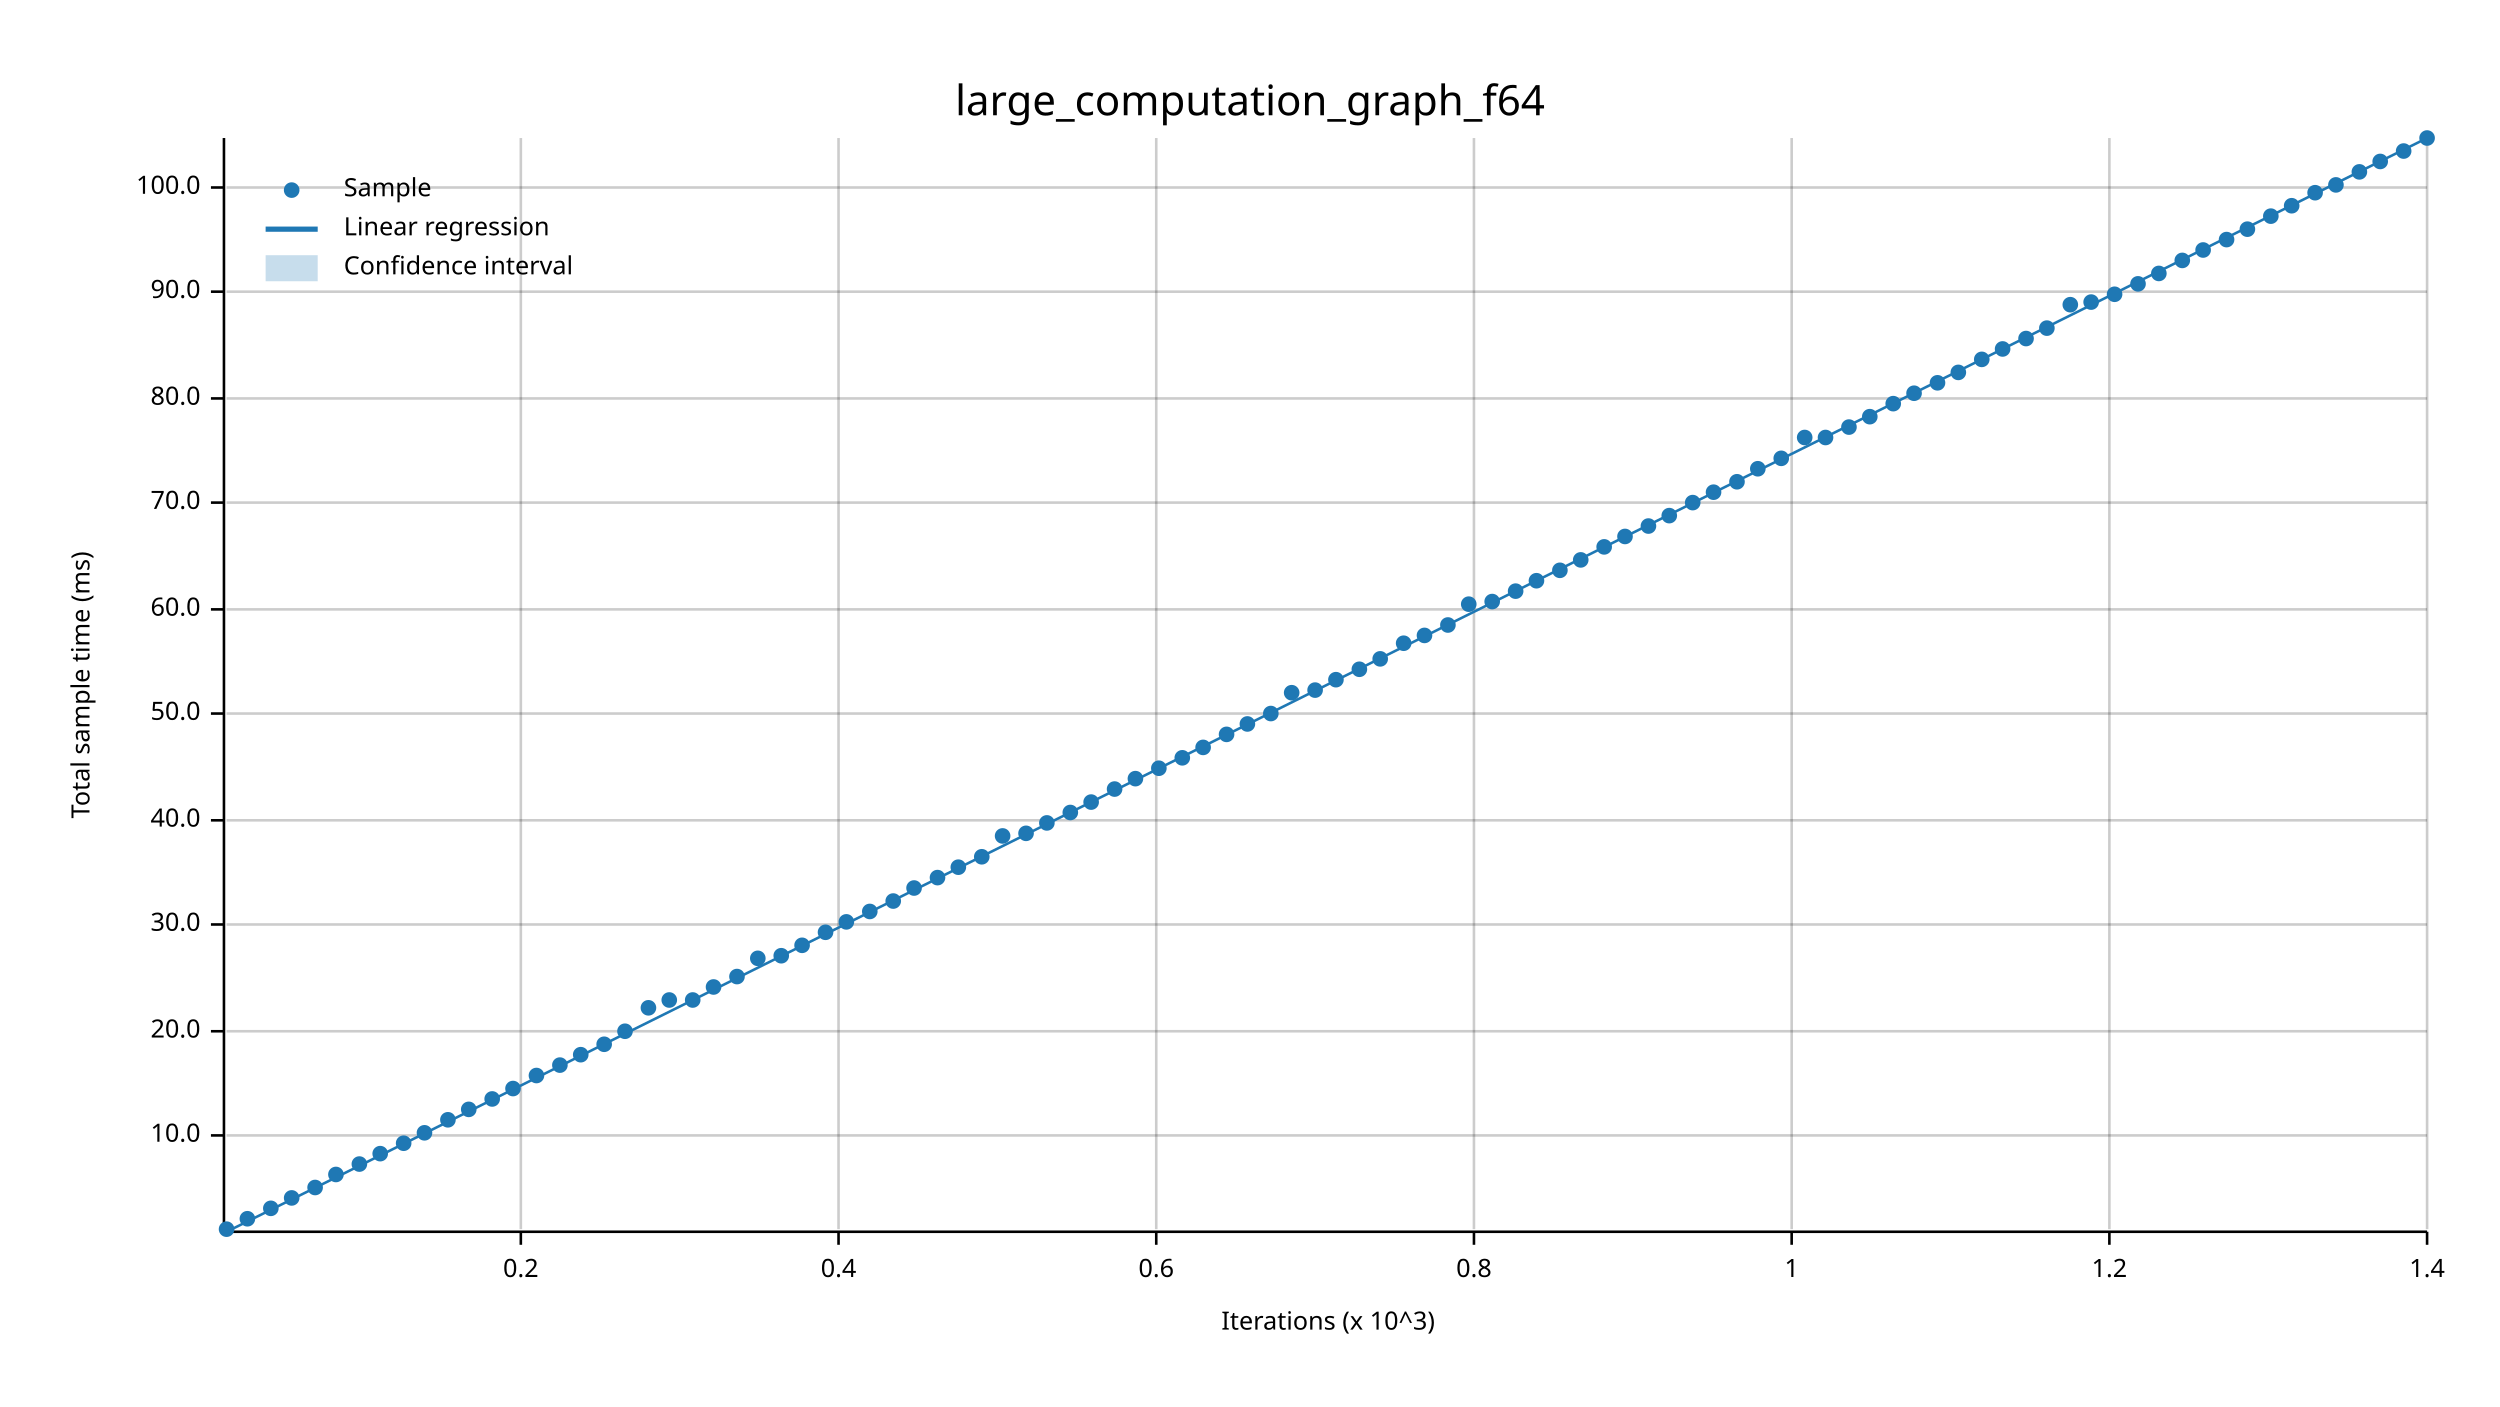
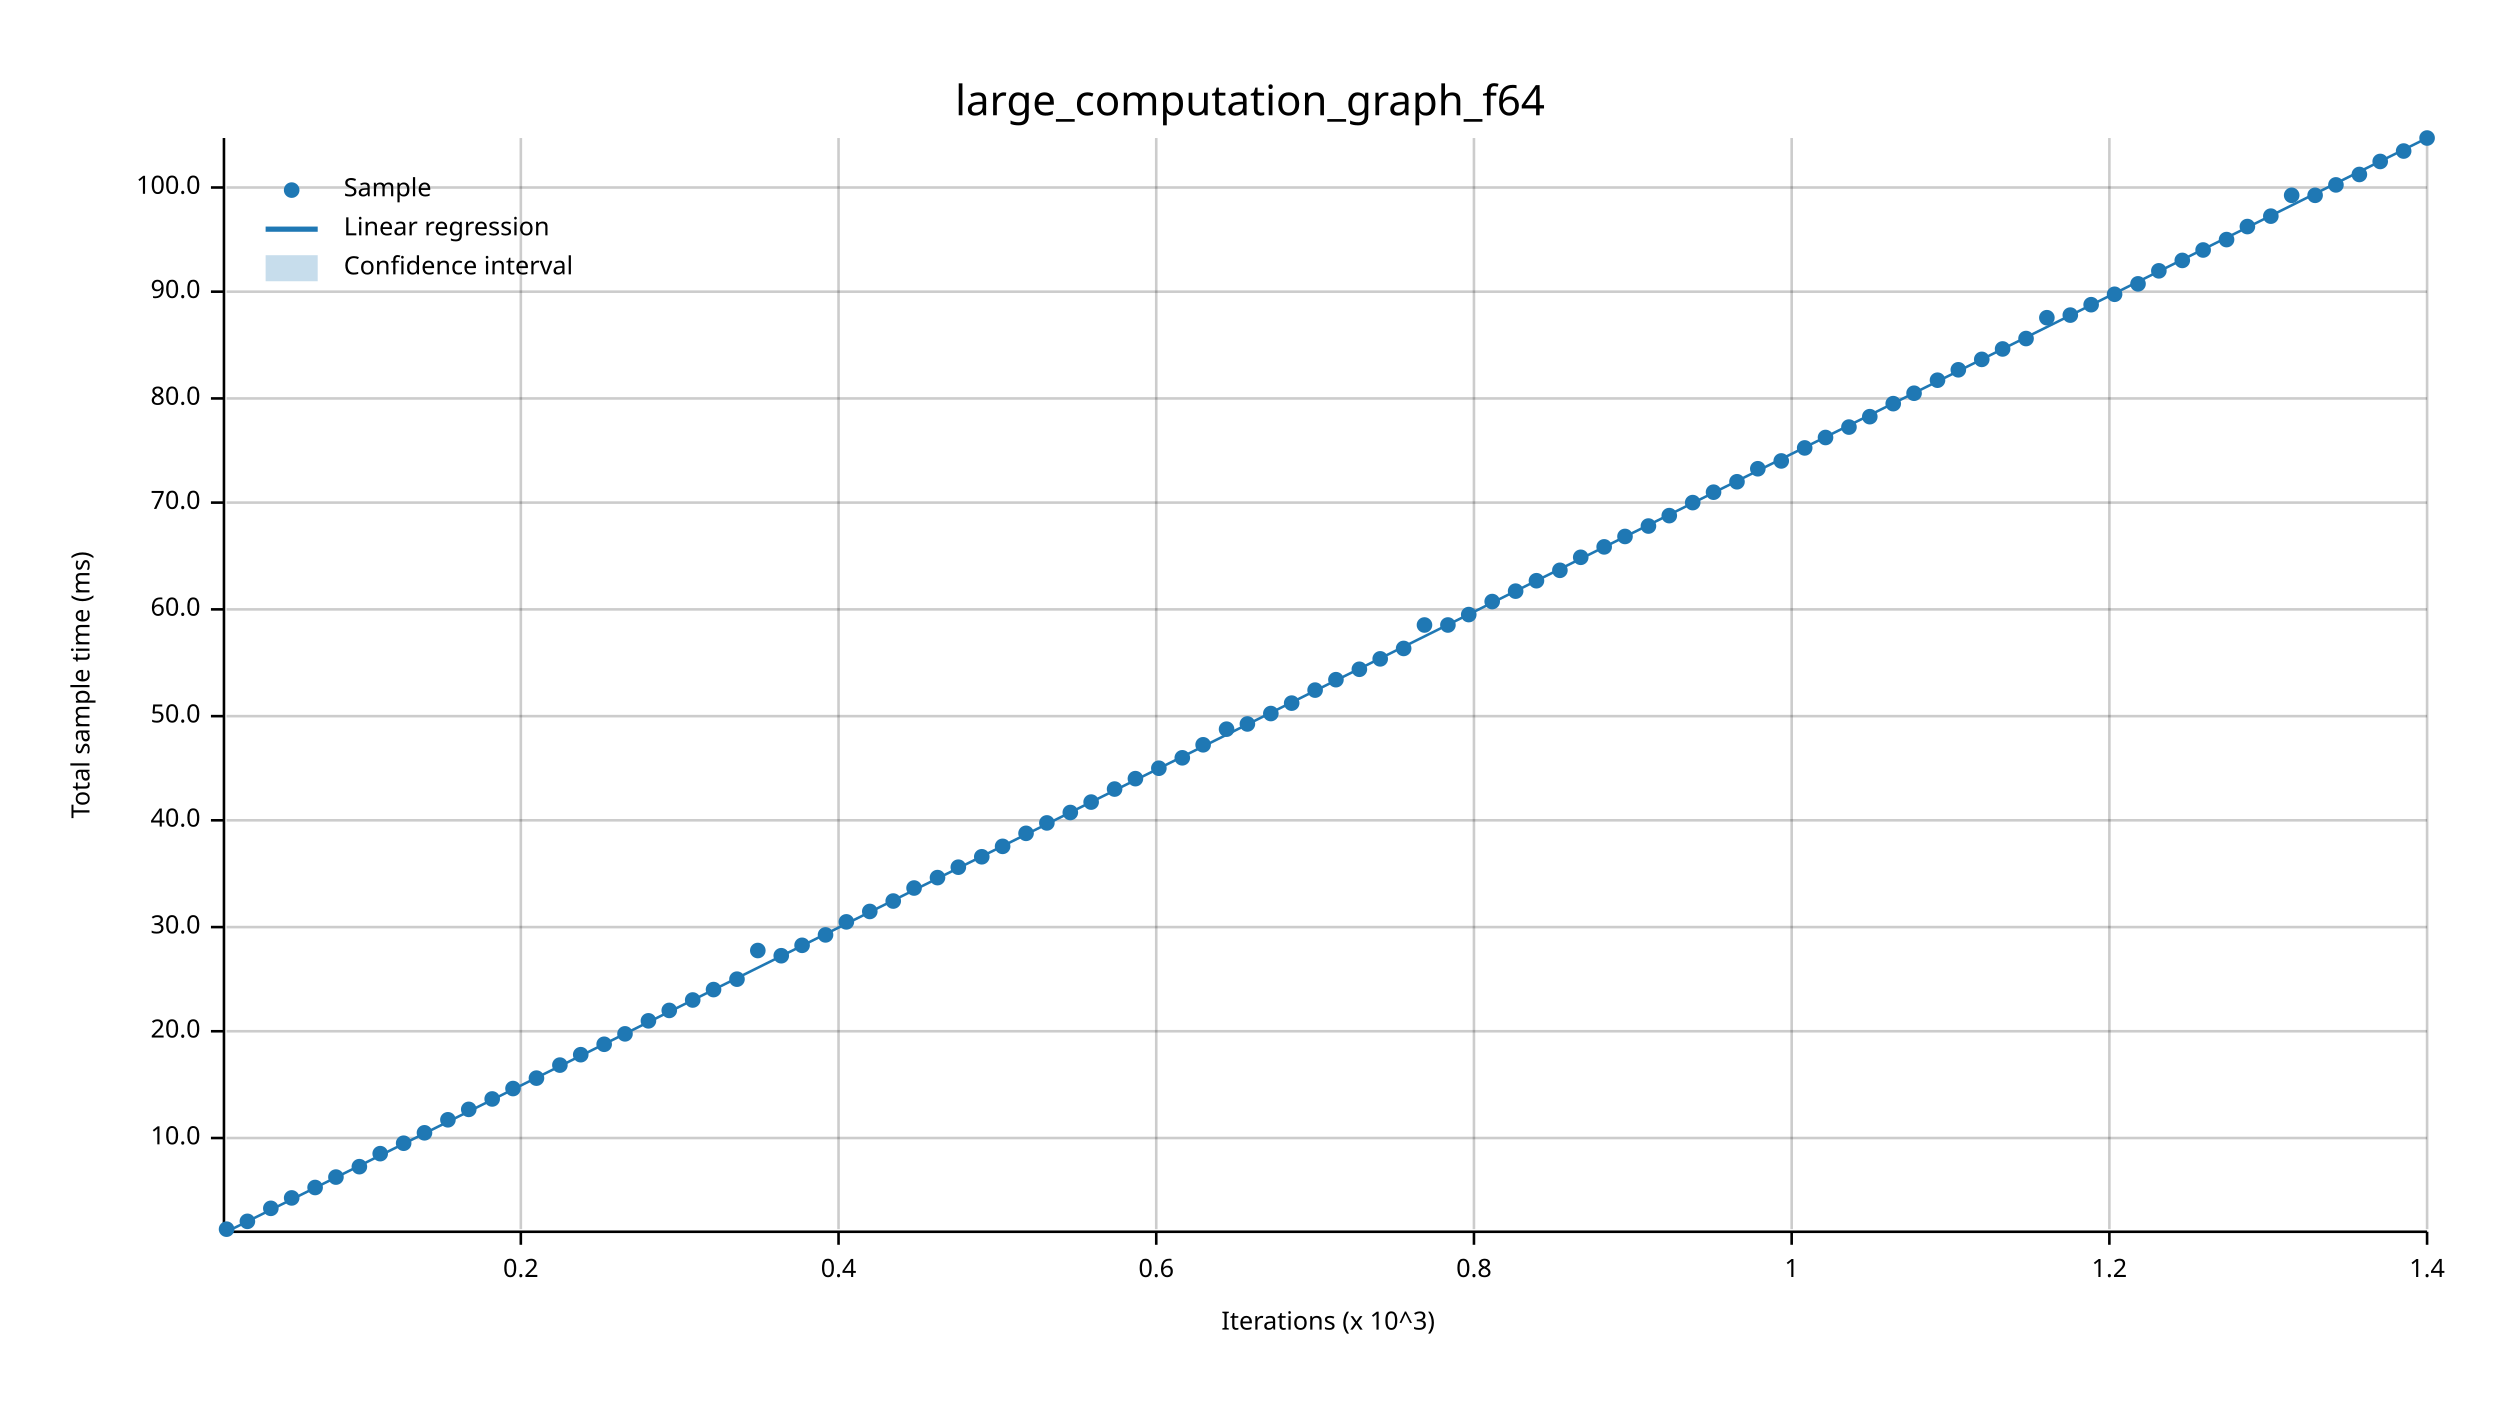
<svg xmlns="http://www.w3.org/2000/svg" width="960" height="540" viewBox="0 0 960 540">
  <text x="480" y="32" dy="0.76em" text-anchor="middle" font-family="sans-serif" font-size="16.129" opacity="1" fill="#000000">
large_computation_graph_f64
</text>
  <text x="27" y="263" dy="0.76em" text-anchor="middle" font-family="sans-serif" font-size="9.677" opacity="1" fill="#000000" transform="rotate(270, 27, 263)">
Total sample time (ms)
</text>
  <text x="510" y="513" dy="-0.5ex" text-anchor="middle" font-family="sans-serif" font-size="9.677" opacity="1" fill="#000000">
Iterations (x 10^3)
</text>
  <line opacity="0.2" stroke="#000000" stroke-width="1" x1="200" y1="472" x2="200" y2="53" />
  <line opacity="0.2" stroke="#000000" stroke-width="1" x1="322" y1="472" x2="322" y2="53" />
  <line opacity="0.2" stroke="#000000" stroke-width="1" x1="444" y1="472" x2="444" y2="53" />
  <line opacity="0.2" stroke="#000000" stroke-width="1" x1="566" y1="472" x2="566" y2="53" />
  <line opacity="0.2" stroke="#000000" stroke-width="1" x1="688" y1="472" x2="688" y2="53" />
  <line opacity="0.2" stroke="#000000" stroke-width="1" x1="810" y1="472" x2="810" y2="53" />
  <line opacity="0.2" stroke="#000000" stroke-width="1" x1="932" y1="472" x2="932" y2="53" />
-   <line opacity="0.2" stroke="#000000" stroke-width="1" x1="87" y1="436" x2="932" y2="436" />
+   <line opacity="0.2" stroke="#000000" stroke-width="1" x1="87" y1="437" x2="932" y2="437" />
  <line opacity="0.2" stroke="#000000" stroke-width="1" x1="87" y1="396" x2="932" y2="396" />
-   <line opacity="0.2" stroke="#000000" stroke-width="1" x1="87" y1="355" x2="932" y2="355" />
+   <line opacity="0.2" stroke="#000000" stroke-width="1" x1="87" y1="356" x2="932" y2="356" />
  <line opacity="0.2" stroke="#000000" stroke-width="1" x1="87" y1="315" x2="932" y2="315" />
-   <line opacity="0.2" stroke="#000000" stroke-width="1" x1="87" y1="274" x2="932" y2="274" />
+   <line opacity="0.2" stroke="#000000" stroke-width="1" x1="87" y1="275" x2="932" y2="275" />
  <line opacity="0.2" stroke="#000000" stroke-width="1" x1="87" y1="234" x2="932" y2="234" />
  <line opacity="0.2" stroke="#000000" stroke-width="1" x1="87" y1="193" x2="932" y2="193" />
  <line opacity="0.2" stroke="#000000" stroke-width="1" x1="87" y1="153" x2="932" y2="153" />
  <line opacity="0.2" stroke="#000000" stroke-width="1" x1="87" y1="112" x2="932" y2="112" />
  <line opacity="0.2" stroke="#000000" stroke-width="1" x1="87" y1="72" x2="932" y2="72" />
  <polyline fill="none" opacity="1" stroke="#000000" stroke-width="1" points="86,53 86,472 " />
-   <text x="77" y="436" dy="0.5ex" text-anchor="end" font-family="sans-serif" font-size="9.677" opacity="1" fill="#000000">
+   <text x="77" y="437" dy="0.5ex" text-anchor="end" font-family="sans-serif" font-size="9.677" opacity="1" fill="#000000">
10.0
</text>
-   <polyline fill="none" opacity="1" stroke="#000000" stroke-width="1" points="81,436 86,436 " />
+   <polyline fill="none" opacity="1" stroke="#000000" stroke-width="1" points="81,437 86,437 " />
  <text x="77" y="396" dy="0.5ex" text-anchor="end" font-family="sans-serif" font-size="9.677" opacity="1" fill="#000000">
20.0
</text>
  <polyline fill="none" opacity="1" stroke="#000000" stroke-width="1" points="81,396 86,396 " />
-   <text x="77" y="355" dy="0.5ex" text-anchor="end" font-family="sans-serif" font-size="9.677" opacity="1" fill="#000000">
+   <text x="77" y="356" dy="0.5ex" text-anchor="end" font-family="sans-serif" font-size="9.677" opacity="1" fill="#000000">
30.0
</text>
-   <polyline fill="none" opacity="1" stroke="#000000" stroke-width="1" points="81,355 86,355 " />
+   <polyline fill="none" opacity="1" stroke="#000000" stroke-width="1" points="81,356 86,356 " />
  <text x="77" y="315" dy="0.5ex" text-anchor="end" font-family="sans-serif" font-size="9.677" opacity="1" fill="#000000">
40.0
</text>
  <polyline fill="none" opacity="1" stroke="#000000" stroke-width="1" points="81,315 86,315 " />
-   <text x="77" y="274" dy="0.5ex" text-anchor="end" font-family="sans-serif" font-size="9.677" opacity="1" fill="#000000">
+   <text x="77" y="275" dy="0.5ex" text-anchor="end" font-family="sans-serif" font-size="9.677" opacity="1" fill="#000000">
50.0
</text>
-   <polyline fill="none" opacity="1" stroke="#000000" stroke-width="1" points="81,274 86,274 " />
+   <polyline fill="none" opacity="1" stroke="#000000" stroke-width="1" points="81,275 86,275 " />
  <text x="77" y="234" dy="0.5ex" text-anchor="end" font-family="sans-serif" font-size="9.677" opacity="1" fill="#000000">
60.0
</text>
  <polyline fill="none" opacity="1" stroke="#000000" stroke-width="1" points="81,234 86,234 " />
  <text x="77" y="193" dy="0.5ex" text-anchor="end" font-family="sans-serif" font-size="9.677" opacity="1" fill="#000000">
70.0
</text>
  <polyline fill="none" opacity="1" stroke="#000000" stroke-width="1" points="81,193 86,193 " />
  <text x="77" y="153" dy="0.5ex" text-anchor="end" font-family="sans-serif" font-size="9.677" opacity="1" fill="#000000">
80.0
</text>
  <polyline fill="none" opacity="1" stroke="#000000" stroke-width="1" points="81,153 86,153 " />
  <text x="77" y="112" dy="0.5ex" text-anchor="end" font-family="sans-serif" font-size="9.677" opacity="1" fill="#000000">
90.0
</text>
  <polyline fill="none" opacity="1" stroke="#000000" stroke-width="1" points="81,112 86,112 " />
  <text x="77" y="72" dy="0.5ex" text-anchor="end" font-family="sans-serif" font-size="9.677" opacity="1" fill="#000000">
100.0
</text>
  <polyline fill="none" opacity="1" stroke="#000000" stroke-width="1" points="81,72 86,72 " />
  <polyline fill="none" opacity="1" stroke="#000000" stroke-width="1" points="87,473 932,473 " />
  <text x="200" y="483" dy="0.76em" text-anchor="middle" font-family="sans-serif" font-size="9.677" opacity="1" fill="#000000">
0.2
</text>
  <polyline fill="none" opacity="1" stroke="#000000" stroke-width="1" points="200,473 200,478 " />
  <text x="322" y="483" dy="0.76em" text-anchor="middle" font-family="sans-serif" font-size="9.677" opacity="1" fill="#000000">
0.4
</text>
  <polyline fill="none" opacity="1" stroke="#000000" stroke-width="1" points="322,473 322,478 " />
  <text x="444" y="483" dy="0.76em" text-anchor="middle" font-family="sans-serif" font-size="9.677" opacity="1" fill="#000000">
0.6
</text>
  <polyline fill="none" opacity="1" stroke="#000000" stroke-width="1" points="444,473 444,478 " />
  <text x="566" y="483" dy="0.76em" text-anchor="middle" font-family="sans-serif" font-size="9.677" opacity="1" fill="#000000">
0.8
</text>
  <polyline fill="none" opacity="1" stroke="#000000" stroke-width="1" points="566,473 566,478 " />
  <text x="688" y="483" dy="0.76em" text-anchor="middle" font-family="sans-serif" font-size="9.677" opacity="1" fill="#000000">
1
</text>
  <polyline fill="none" opacity="1" stroke="#000000" stroke-width="1" points="688,473 688,478 " />
  <text x="810" y="483" dy="0.76em" text-anchor="middle" font-family="sans-serif" font-size="9.677" opacity="1" fill="#000000">
1.2
</text>
  <polyline fill="none" opacity="1" stroke="#000000" stroke-width="1" points="810,473 810,478 " />
  <text x="932" y="483" dy="0.76em" text-anchor="middle" font-family="sans-serif" font-size="9.677" opacity="1" fill="#000000">
1.4
</text>
  <polyline fill="none" opacity="1" stroke="#000000" stroke-width="1" points="932,473 932,478 " />
  <circle cx="87" cy="472" r="3" opacity="1" fill="#1F78B4" stroke="none" stroke-width="1" />
-   <circle cx="95" cy="468" r="3" opacity="1" fill="#1F78B4" stroke="none" stroke-width="1" />
+   <circle cx="95" cy="469" r="3" opacity="1" fill="#1F78B4" stroke="none" stroke-width="1" />
  <circle cx="104" cy="464" r="3" opacity="1" fill="#1F78B4" stroke="none" stroke-width="1" />
  <circle cx="112" cy="460" r="3" opacity="1" fill="#1F78B4" stroke="none" stroke-width="1" />
  <circle cx="121" cy="456" r="3" opacity="1" fill="#1F78B4" stroke="none" stroke-width="1" />
-   <circle cx="129" cy="451" r="3" opacity="1" fill="#1F78B4" stroke="none" stroke-width="1" />
-   <circle cx="138" cy="447" r="3" opacity="1" fill="#1F78B4" stroke="none" stroke-width="1" />
+   <circle cx="129" cy="452" r="3" opacity="1" fill="#1F78B4" stroke="none" stroke-width="1" />
+   <circle cx="138" cy="448" r="3" opacity="1" fill="#1F78B4" stroke="none" stroke-width="1" />
  <circle cx="146" cy="443" r="3" opacity="1" fill="#1F78B4" stroke="none" stroke-width="1" />
  <circle cx="155" cy="439" r="3" opacity="1" fill="#1F78B4" stroke="none" stroke-width="1" />
  <circle cx="163" cy="435" r="3" opacity="1" fill="#1F78B4" stroke="none" stroke-width="1" />
  <circle cx="172" cy="430" r="3" opacity="1" fill="#1F78B4" stroke="none" stroke-width="1" />
  <circle cx="180" cy="426" r="3" opacity="1" fill="#1F78B4" stroke="none" stroke-width="1" />
  <circle cx="189" cy="422" r="3" opacity="1" fill="#1F78B4" stroke="none" stroke-width="1" />
  <circle cx="197" cy="418" r="3" opacity="1" fill="#1F78B4" stroke="none" stroke-width="1" />
-   <circle cx="206" cy="413" r="3" opacity="1" fill="#1F78B4" stroke="none" stroke-width="1" />
+   <circle cx="206" cy="414" r="3" opacity="1" fill="#1F78B4" stroke="none" stroke-width="1" />
  <circle cx="215" cy="409" r="3" opacity="1" fill="#1F78B4" stroke="none" stroke-width="1" />
  <circle cx="223" cy="405" r="3" opacity="1" fill="#1F78B4" stroke="none" stroke-width="1" />
  <circle cx="232" cy="401" r="3" opacity="1" fill="#1F78B4" stroke="none" stroke-width="1" />
-   <circle cx="240" cy="396" r="3" opacity="1" fill="#1F78B4" stroke="none" stroke-width="1" />
-   <circle cx="249" cy="387" r="3" opacity="1" fill="#1F78B4" stroke="none" stroke-width="1" />
-   <circle cx="257" cy="384" r="3" opacity="1" fill="#1F78B4" stroke="none" stroke-width="1" />
+   <circle cx="240" cy="397" r="3" opacity="1" fill="#1F78B4" stroke="none" stroke-width="1" />
+   <circle cx="249" cy="392" r="3" opacity="1" fill="#1F78B4" stroke="none" stroke-width="1" />
+   <circle cx="257" cy="388" r="3" opacity="1" fill="#1F78B4" stroke="none" stroke-width="1" />
  <circle cx="266" cy="384" r="3" opacity="1" fill="#1F78B4" stroke="none" stroke-width="1" />
-   <circle cx="274" cy="379" r="3" opacity="1" fill="#1F78B4" stroke="none" stroke-width="1" />
-   <circle cx="283" cy="375" r="3" opacity="1" fill="#1F78B4" stroke="none" stroke-width="1" />
-   <circle cx="291" cy="368" r="3" opacity="1" fill="#1F78B4" stroke="none" stroke-width="1" />
+   <circle cx="274" cy="380" r="3" opacity="1" fill="#1F78B4" stroke="none" stroke-width="1" />
+   <circle cx="283" cy="376" r="3" opacity="1" fill="#1F78B4" stroke="none" stroke-width="1" />
+   <circle cx="291" cy="365" r="3" opacity="1" fill="#1F78B4" stroke="none" stroke-width="1" />
  <circle cx="300" cy="367" r="3" opacity="1" fill="#1F78B4" stroke="none" stroke-width="1" />
  <circle cx="308" cy="363" r="3" opacity="1" fill="#1F78B4" stroke="none" stroke-width="1" />
-   <circle cx="317" cy="358" r="3" opacity="1" fill="#1F78B4" stroke="none" stroke-width="1" />
+   <circle cx="317" cy="359" r="3" opacity="1" fill="#1F78B4" stroke="none" stroke-width="1" />
  <circle cx="325" cy="354" r="3" opacity="1" fill="#1F78B4" stroke="none" stroke-width="1" />
  <circle cx="334" cy="350" r="3" opacity="1" fill="#1F78B4" stroke="none" stroke-width="1" />
  <circle cx="343" cy="346" r="3" opacity="1" fill="#1F78B4" stroke="none" stroke-width="1" />
  <circle cx="351" cy="341" r="3" opacity="1" fill="#1F78B4" stroke="none" stroke-width="1" />
  <circle cx="360" cy="337" r="3" opacity="1" fill="#1F78B4" stroke="none" stroke-width="1" />
  <circle cx="368" cy="333" r="3" opacity="1" fill="#1F78B4" stroke="none" stroke-width="1" />
  <circle cx="377" cy="329" r="3" opacity="1" fill="#1F78B4" stroke="none" stroke-width="1" />
-   <circle cx="385" cy="321" r="3" opacity="1" fill="#1F78B4" stroke="none" stroke-width="1" />
+   <circle cx="385" cy="325" r="3" opacity="1" fill="#1F78B4" stroke="none" stroke-width="1" />
  <circle cx="394" cy="320" r="3" opacity="1" fill="#1F78B4" stroke="none" stroke-width="1" />
  <circle cx="402" cy="316" r="3" opacity="1" fill="#1F78B4" stroke="none" stroke-width="1" />
  <circle cx="411" cy="312" r="3" opacity="1" fill="#1F78B4" stroke="none" stroke-width="1" />
  <circle cx="419" cy="308" r="3" opacity="1" fill="#1F78B4" stroke="none" stroke-width="1" />
  <circle cx="428" cy="303" r="3" opacity="1" fill="#1F78B4" stroke="none" stroke-width="1" />
  <circle cx="436" cy="299" r="3" opacity="1" fill="#1F78B4" stroke="none" stroke-width="1" />
  <circle cx="445" cy="295" r="3" opacity="1" fill="#1F78B4" stroke="none" stroke-width="1" />
  <circle cx="454" cy="291" r="3" opacity="1" fill="#1F78B4" stroke="none" stroke-width="1" />
-   <circle cx="462" cy="287" r="3" opacity="1" fill="#1F78B4" stroke="none" stroke-width="1" />
-   <circle cx="471" cy="282" r="3" opacity="1" fill="#1F78B4" stroke="none" stroke-width="1" />
+   <circle cx="462" cy="286" r="3" opacity="1" fill="#1F78B4" stroke="none" stroke-width="1" />
+   <circle cx="471" cy="280" r="3" opacity="1" fill="#1F78B4" stroke="none" stroke-width="1" />
  <circle cx="479" cy="278" r="3" opacity="1" fill="#1F78B4" stroke="none" stroke-width="1" />
  <circle cx="488" cy="274" r="3" opacity="1" fill="#1F78B4" stroke="none" stroke-width="1" />
-   <circle cx="496" cy="266" r="3" opacity="1" fill="#1F78B4" stroke="none" stroke-width="1" />
+   <circle cx="496" cy="270" r="3" opacity="1" fill="#1F78B4" stroke="none" stroke-width="1" />
  <circle cx="505" cy="265" r="3" opacity="1" fill="#1F78B4" stroke="none" stroke-width="1" />
  <circle cx="513" cy="261" r="3" opacity="1" fill="#1F78B4" stroke="none" stroke-width="1" />
  <circle cx="522" cy="257" r="3" opacity="1" fill="#1F78B4" stroke="none" stroke-width="1" />
  <circle cx="530" cy="253" r="3" opacity="1" fill="#1F78B4" stroke="none" stroke-width="1" />
-   <circle cx="539" cy="247" r="3" opacity="1" fill="#1F78B4" stroke="none" stroke-width="1" />
-   <circle cx="547" cy="244" r="3" opacity="1" fill="#1F78B4" stroke="none" stroke-width="1" />
+   <circle cx="539" cy="249" r="3" opacity="1" fill="#1F78B4" stroke="none" stroke-width="1" />
+   <circle cx="547" cy="240" r="3" opacity="1" fill="#1F78B4" stroke="none" stroke-width="1" />
  <circle cx="556" cy="240" r="3" opacity="1" fill="#1F78B4" stroke="none" stroke-width="1" />
-   <circle cx="564" cy="232" r="3" opacity="1" fill="#1F78B4" stroke="none" stroke-width="1" />
+   <circle cx="564" cy="236" r="3" opacity="1" fill="#1F78B4" stroke="none" stroke-width="1" />
  <circle cx="573" cy="231" r="3" opacity="1" fill="#1F78B4" stroke="none" stroke-width="1" />
  <circle cx="582" cy="227" r="3" opacity="1" fill="#1F78B4" stroke="none" stroke-width="1" />
  <circle cx="590" cy="223" r="3" opacity="1" fill="#1F78B4" stroke="none" stroke-width="1" />
  <circle cx="599" cy="219" r="3" opacity="1" fill="#1F78B4" stroke="none" stroke-width="1" />
-   <circle cx="607" cy="215" r="3" opacity="1" fill="#1F78B4" stroke="none" stroke-width="1" />
+   <circle cx="607" cy="214" r="3" opacity="1" fill="#1F78B4" stroke="none" stroke-width="1" />
  <circle cx="616" cy="210" r="3" opacity="1" fill="#1F78B4" stroke="none" stroke-width="1" />
  <circle cx="624" cy="206" r="3" opacity="1" fill="#1F78B4" stroke="none" stroke-width="1" />
  <circle cx="633" cy="202" r="3" opacity="1" fill="#1F78B4" stroke="none" stroke-width="1" />
  <circle cx="641" cy="198" r="3" opacity="1" fill="#1F78B4" stroke="none" stroke-width="1" />
  <circle cx="650" cy="193" r="3" opacity="1" fill="#1F78B4" stroke="none" stroke-width="1" />
  <circle cx="658" cy="189" r="3" opacity="1" fill="#1F78B4" stroke="none" stroke-width="1" />
  <circle cx="667" cy="185" r="3" opacity="1" fill="#1F78B4" stroke="none" stroke-width="1" />
  <circle cx="675" cy="180" r="3" opacity="1" fill="#1F78B4" stroke="none" stroke-width="1" />
-   <circle cx="684" cy="176" r="3" opacity="1" fill="#1F78B4" stroke="none" stroke-width="1" />
-   <circle cx="693" cy="168" r="3" opacity="1" fill="#1F78B4" stroke="none" stroke-width="1" />
+   <circle cx="684" cy="177" r="3" opacity="1" fill="#1F78B4" stroke="none" stroke-width="1" />
+   <circle cx="693" cy="172" r="3" opacity="1" fill="#1F78B4" stroke="none" stroke-width="1" />
  <circle cx="701" cy="168" r="3" opacity="1" fill="#1F78B4" stroke="none" stroke-width="1" />
  <circle cx="710" cy="164" r="3" opacity="1" fill="#1F78B4" stroke="none" stroke-width="1" />
  <circle cx="718" cy="160" r="3" opacity="1" fill="#1F78B4" stroke="none" stroke-width="1" />
  <circle cx="727" cy="155" r="3" opacity="1" fill="#1F78B4" stroke="none" stroke-width="1" />
  <circle cx="735" cy="151" r="3" opacity="1" fill="#1F78B4" stroke="none" stroke-width="1" />
-   <circle cx="744" cy="147" r="3" opacity="1" fill="#1F78B4" stroke="none" stroke-width="1" />
-   <circle cx="752" cy="143" r="3" opacity="1" fill="#1F78B4" stroke="none" stroke-width="1" />
+   <circle cx="744" cy="146" r="3" opacity="1" fill="#1F78B4" stroke="none" stroke-width="1" />
+   <circle cx="752" cy="142" r="3" opacity="1" fill="#1F78B4" stroke="none" stroke-width="1" />
  <circle cx="761" cy="138" r="3" opacity="1" fill="#1F78B4" stroke="none" stroke-width="1" />
  <circle cx="769" cy="134" r="3" opacity="1" fill="#1F78B4" stroke="none" stroke-width="1" />
  <circle cx="778" cy="130" r="3" opacity="1" fill="#1F78B4" stroke="none" stroke-width="1" />
-   <circle cx="786" cy="126" r="3" opacity="1" fill="#1F78B4" stroke="none" stroke-width="1" />
-   <circle cx="795" cy="117" r="3" opacity="1" fill="#1F78B4" stroke="none" stroke-width="1" />
-   <circle cx="803" cy="116" r="3" opacity="1" fill="#1F78B4" stroke="none" stroke-width="1" />
+   <circle cx="786" cy="122" r="3" opacity="1" fill="#1F78B4" stroke="none" stroke-width="1" />
+   <circle cx="795" cy="121" r="3" opacity="1" fill="#1F78B4" stroke="none" stroke-width="1" />
+   <circle cx="803" cy="117" r="3" opacity="1" fill="#1F78B4" stroke="none" stroke-width="1" />
  <circle cx="812" cy="113" r="3" opacity="1" fill="#1F78B4" stroke="none" stroke-width="1" />
  <circle cx="821" cy="109" r="3" opacity="1" fill="#1F78B4" stroke="none" stroke-width="1" />
-   <circle cx="829" cy="105" r="3" opacity="1" fill="#1F78B4" stroke="none" stroke-width="1" />
+   <circle cx="829" cy="104" r="3" opacity="1" fill="#1F78B4" stroke="none" stroke-width="1" />
  <circle cx="838" cy="100" r="3" opacity="1" fill="#1F78B4" stroke="none" stroke-width="1" />
  <circle cx="846" cy="96" r="3" opacity="1" fill="#1F78B4" stroke="none" stroke-width="1" />
  <circle cx="855" cy="92" r="3" opacity="1" fill="#1F78B4" stroke="none" stroke-width="1" />
-   <circle cx="863" cy="88" r="3" opacity="1" fill="#1F78B4" stroke="none" stroke-width="1" />
+   <circle cx="863" cy="87" r="3" opacity="1" fill="#1F78B4" stroke="none" stroke-width="1" />
  <circle cx="872" cy="83" r="3" opacity="1" fill="#1F78B4" stroke="none" stroke-width="1" />
-   <circle cx="880" cy="79" r="3" opacity="1" fill="#1F78B4" stroke="none" stroke-width="1" />
-   <circle cx="889" cy="74" r="3" opacity="1" fill="#1F78B4" stroke="none" stroke-width="1" />
+   <circle cx="880" cy="75" r="3" opacity="1" fill="#1F78B4" stroke="none" stroke-width="1" />
+   <circle cx="889" cy="75" r="3" opacity="1" fill="#1F78B4" stroke="none" stroke-width="1" />
  <circle cx="897" cy="71" r="3" opacity="1" fill="#1F78B4" stroke="none" stroke-width="1" />
-   <circle cx="906" cy="66" r="3" opacity="1" fill="#1F78B4" stroke="none" stroke-width="1" />
+   <circle cx="906" cy="67" r="3" opacity="1" fill="#1F78B4" stroke="none" stroke-width="1" />
  <circle cx="914" cy="62" r="3" opacity="1" fill="#1F78B4" stroke="none" stroke-width="1" />
  <circle cx="923" cy="58" r="3" opacity="1" fill="#1F78B4" stroke="none" stroke-width="1" />
  <circle cx="932" cy="53" r="3" opacity="1" fill="#1F78B4" stroke="none" stroke-width="1" />
  <polyline fill="none" opacity="1" stroke="#1F78B4" stroke-width="1" points="87,473 932,53 " />
  <polygon opacity="0.25" fill="#1F78B4" points="87,473 932,53 932,53 " />
  <text x="132" y="68" dy="0.76em" text-anchor="start" font-family="sans-serif" font-size="9.677" opacity="1" fill="#000000">
Sample
</text>
  <text x="132" y="83" dy="0.76em" text-anchor="start" font-family="sans-serif" font-size="9.677" opacity="1" fill="#000000">
Linear regression
</text>
  <text x="132" y="98" dy="0.76em" text-anchor="start" font-family="sans-serif" font-size="9.677" opacity="1" fill="#000000">
Confidence interval
</text>
  <circle cx="112" cy="73" r="3" opacity="1" fill="#1F78B4" stroke="none" stroke-width="1" />
  <polyline fill="none" opacity="1" stroke="#1F78B4" stroke-width="2" points="102,88 122,88 " />
  <rect x="102" y="98" width="20" height="10" opacity="0.25" fill="#1F78B4" stroke="none" />
</svg>
